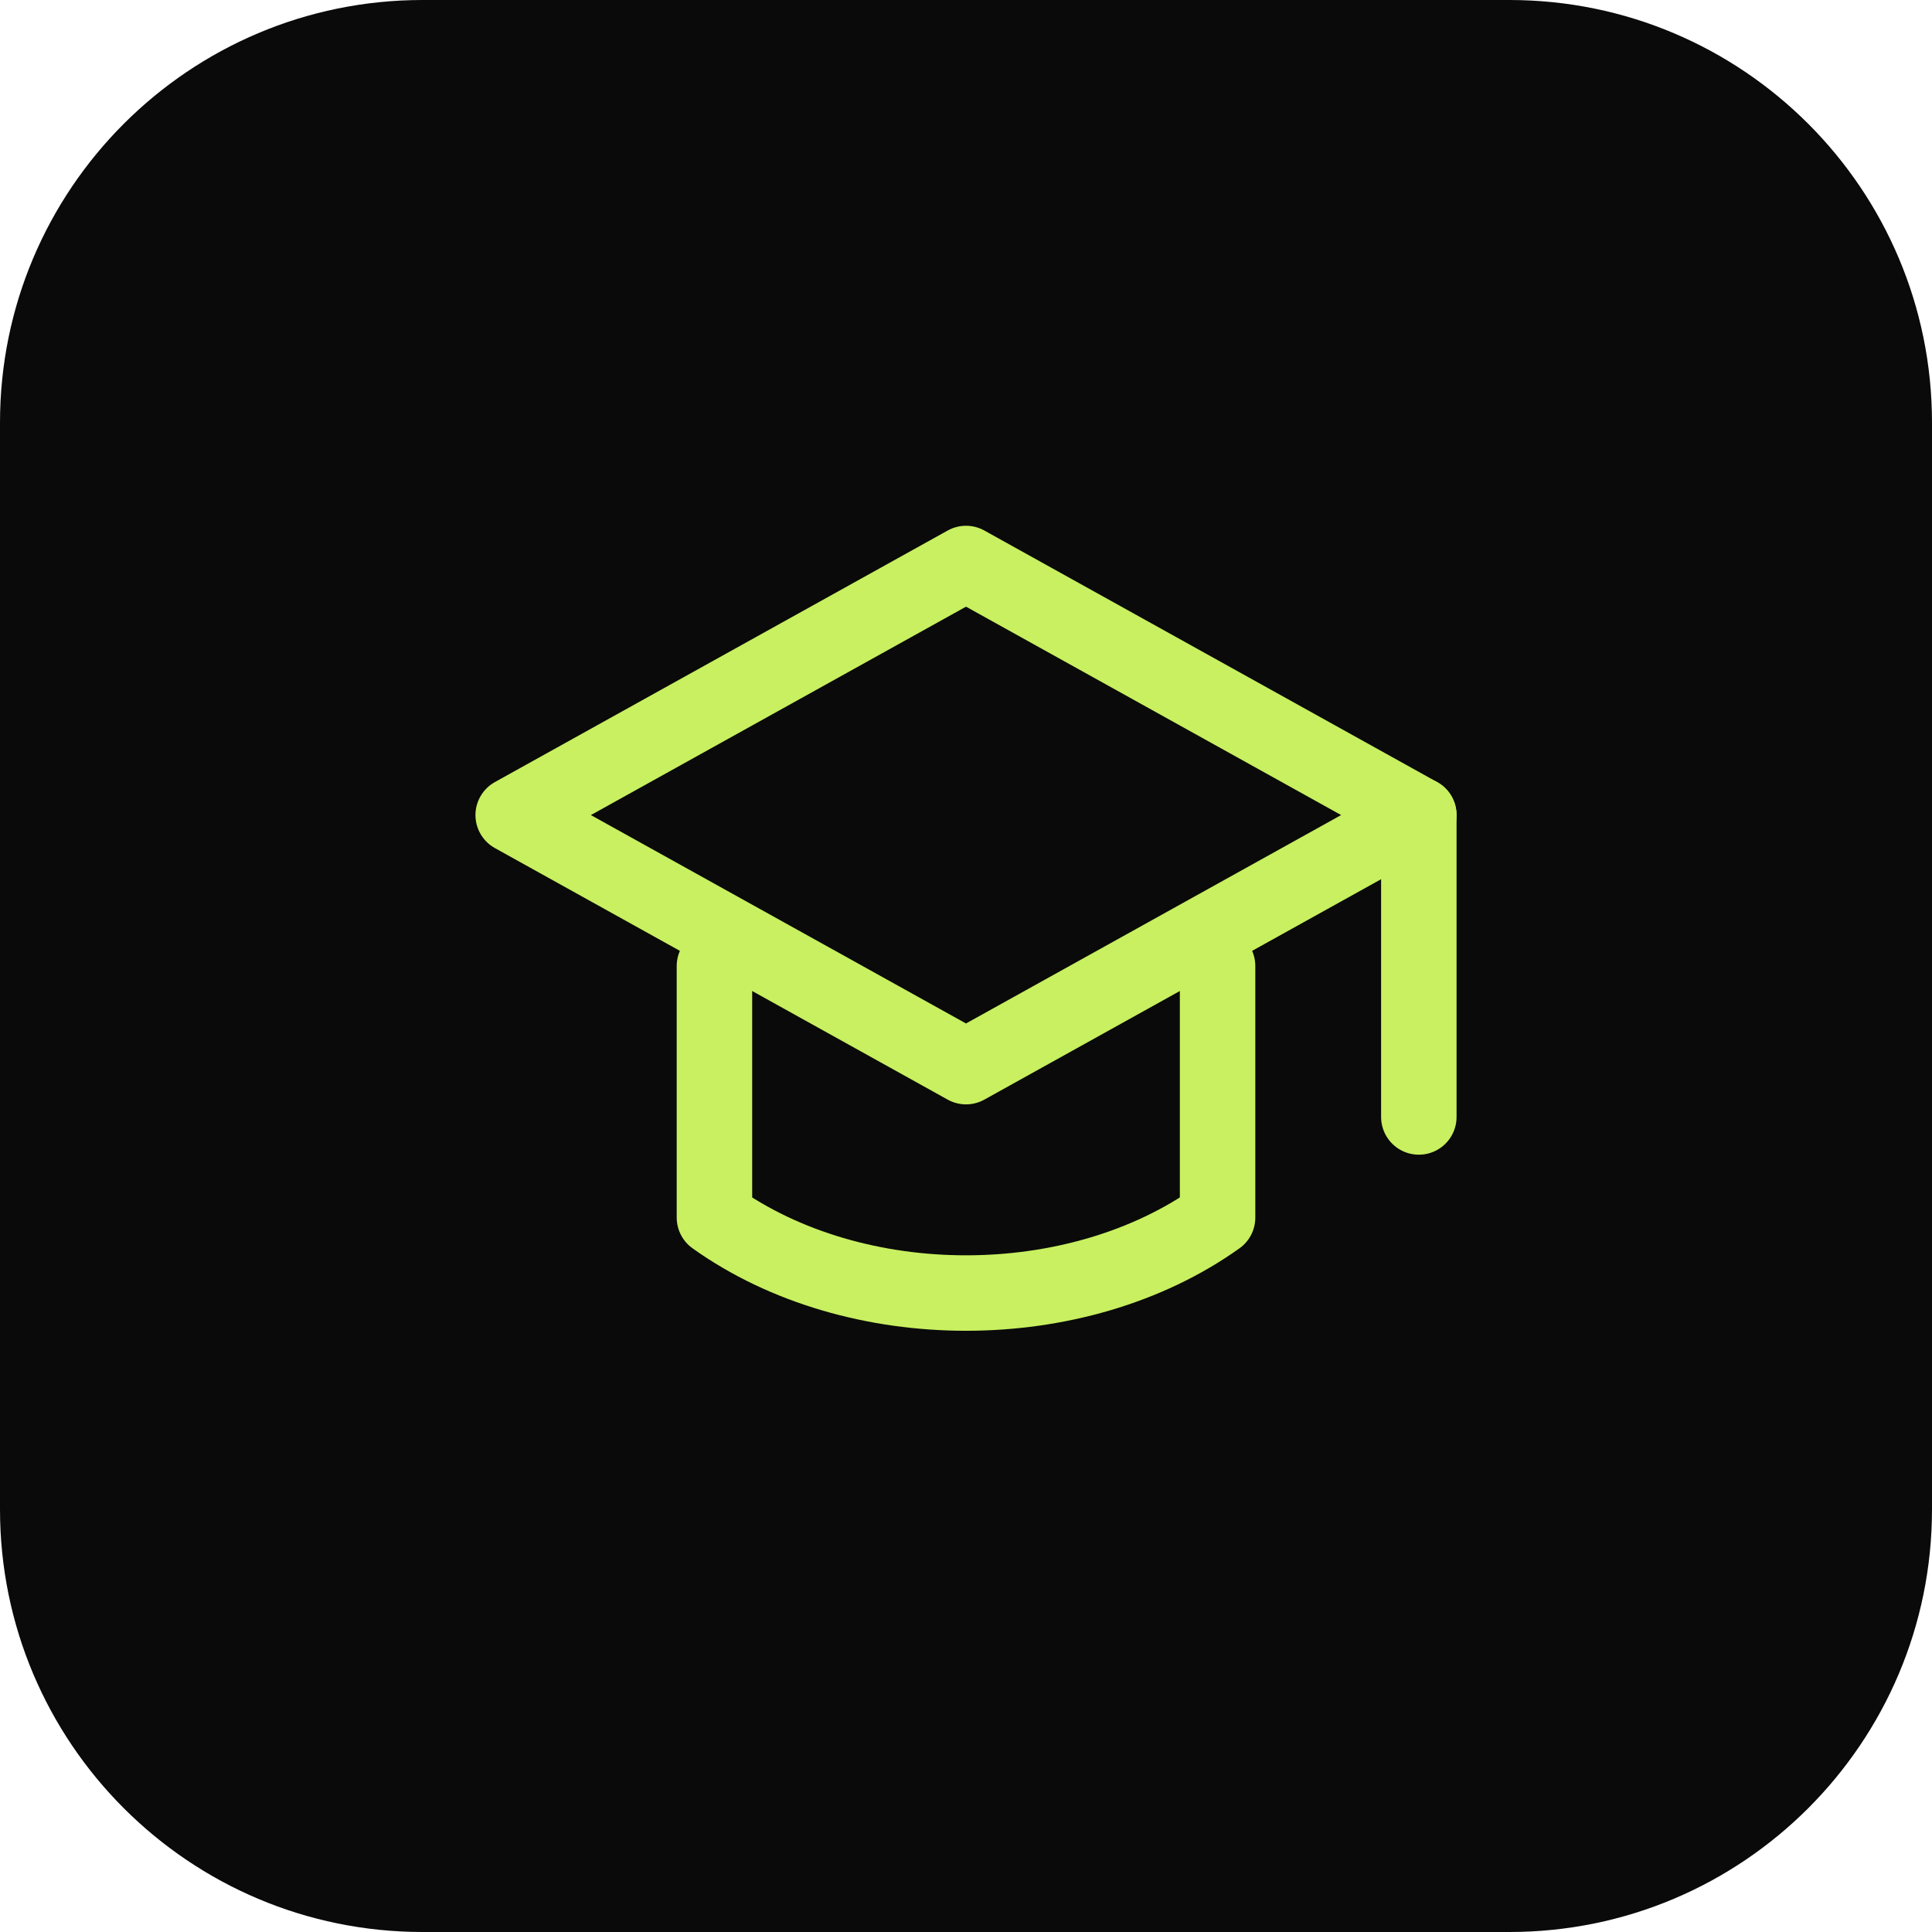
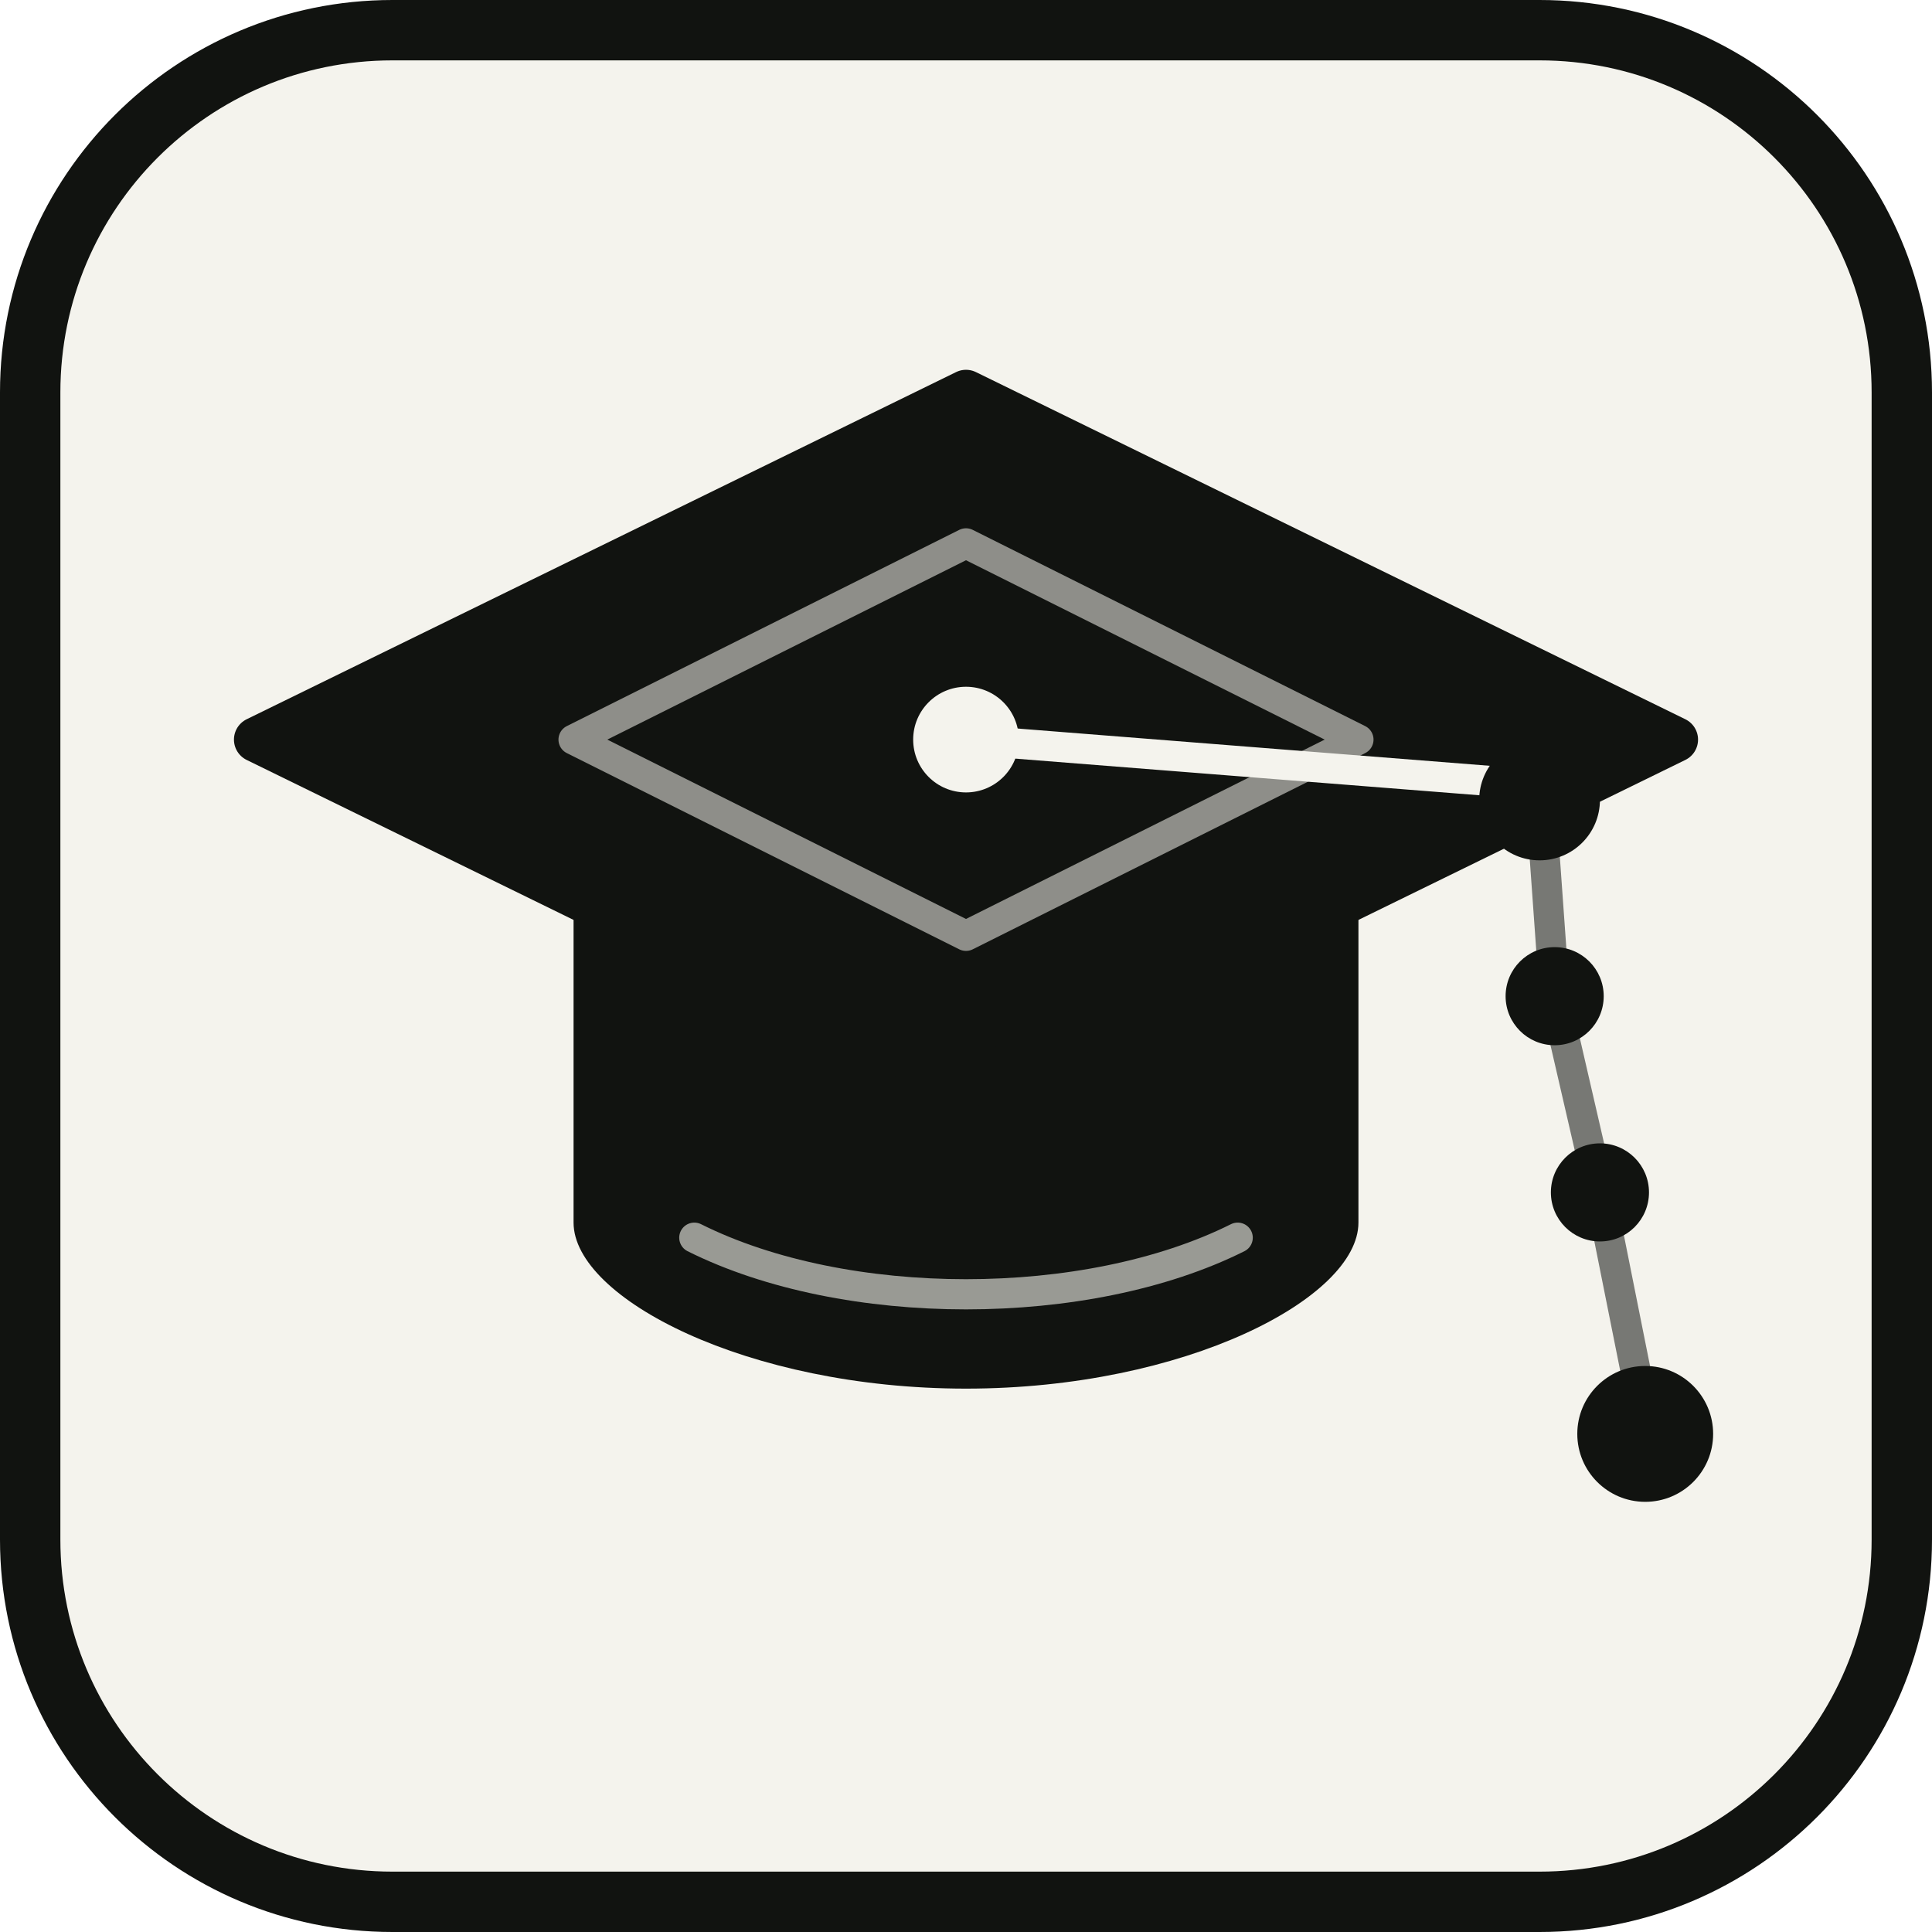
- <svg xmlns="http://www.w3.org/2000/svg" viewBox="0 0 64 64" role="img" aria-label="Formations IA — Kanaky Tech">
-   <rect width="64" height="64" rx="14" fill="#0a0a0a" />
-   <g transform="translate(12 12) scale(1.6667)" fill="none" stroke="#c8f060" stroke-width="1.5" stroke-linecap="round" stroke-linejoin="round">
-     <path d="m3 9 9-5 9 5-9 5-9-5Z" />
-     <path d="M7 12v5c2.8 2 7.2 2 10 0v-5M21 9v6" />
+ <svg xmlns="http://www.w3.org/2000/svg" viewBox="0 0 256 256" role="img" aria-labelledby="title desc">
+   <rect x="4" y="4" width="248" height="248" rx="48" fill="#f4f3ed" stroke="#111310" stroke-width="8" />
+   <path d="M76 118v44c0 10 23 22 52 22s52-12 52-22v-44" fill="#111310" />
+   <path d="M92 164c20 10 52 10 72 0" fill="none" stroke="#f4f3ed" stroke-width="4" stroke-linecap="round" opacity=".6" />
+   <path d="M128 52 222 98 128 144 34 98Z" fill="#111310" stroke="#111310" stroke-width="6" stroke-linejoin="round" />
+   <path d="M128 72 180 98 128 124 76 98Z" fill="none" stroke="#f4f3ed" stroke-width="4" stroke-linejoin="round" opacity=".55" />
+   <circle cx="128" cy="98" r="7" fill="#f4f3ed" />
+   <path d="M128 98 204 104" stroke="#f4f3ed" stroke-width="4" stroke-linecap="round" />
+   <g fill="#111310">
+     <path d="M204 104 206 132 212 158 218 188" fill="none" stroke="#111310" stroke-width="4" stroke-linecap="round" opacity=".55" />
+     <circle cx="204" cy="106" r="8" />
+     <circle cx="206" cy="132" r="6.5" />
+     <circle cx="212" cy="158" r="6.5" />
+     <circle cx="218" cy="190" r="9" />
  </g>
</svg>
